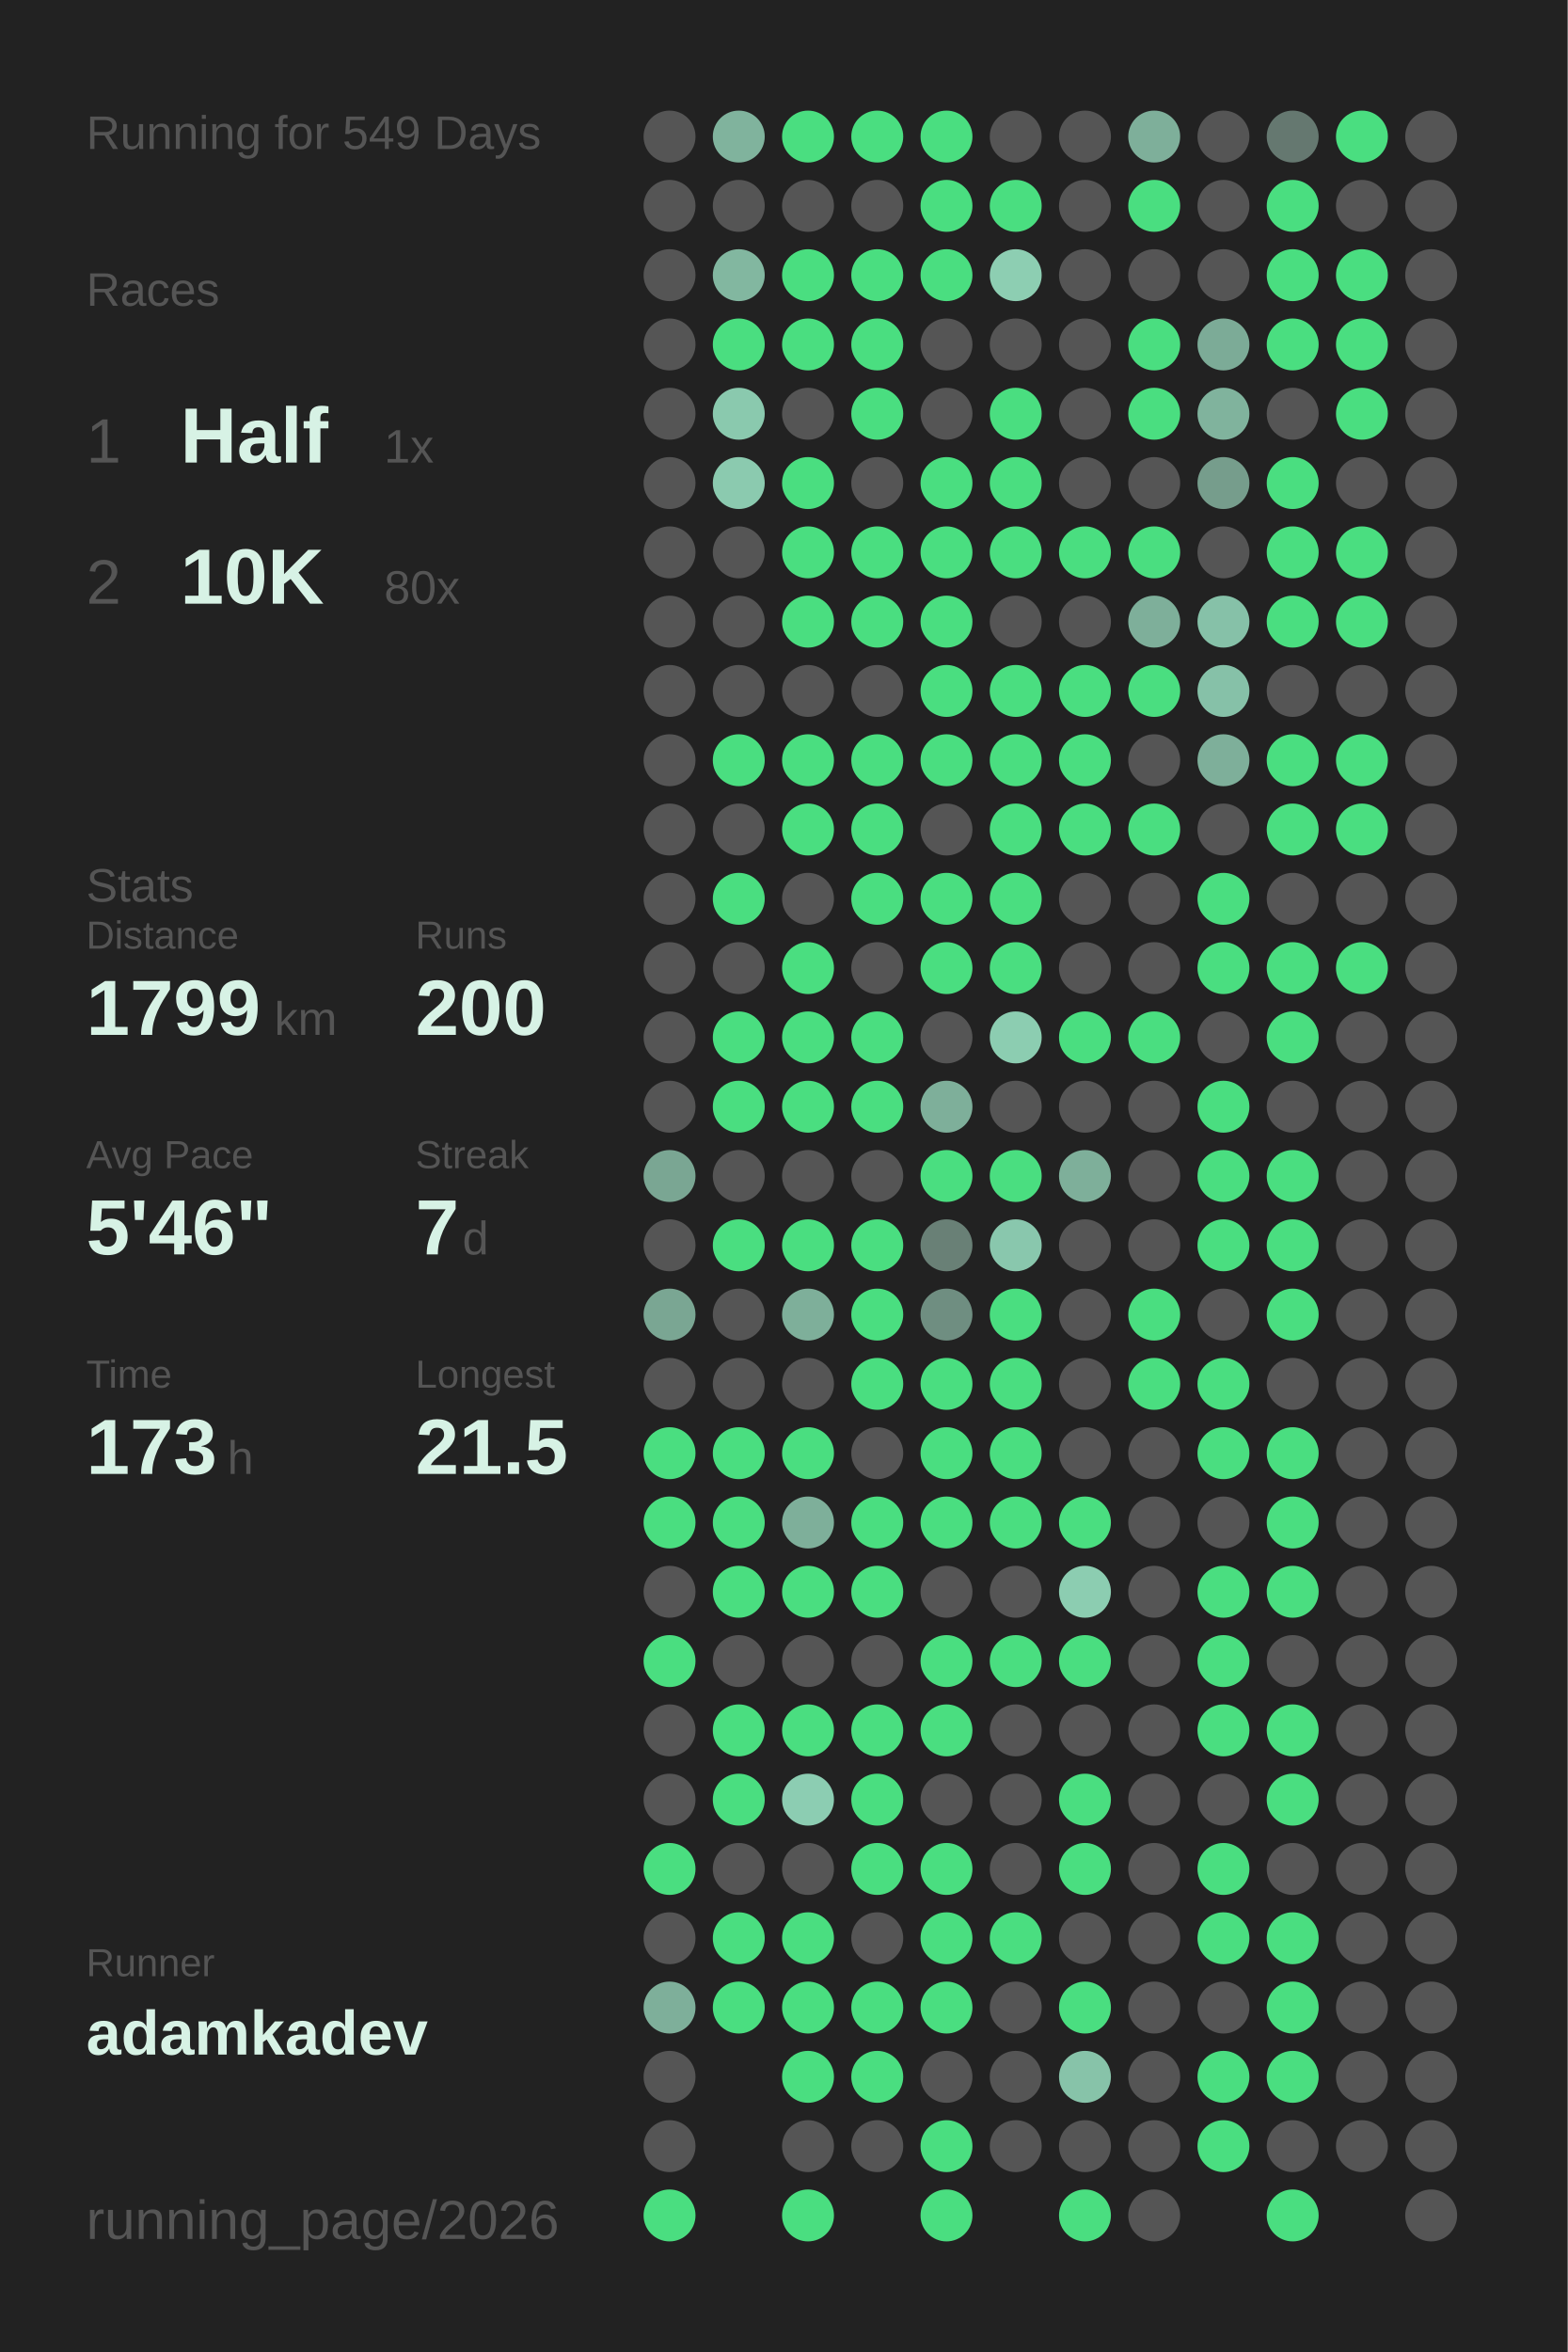
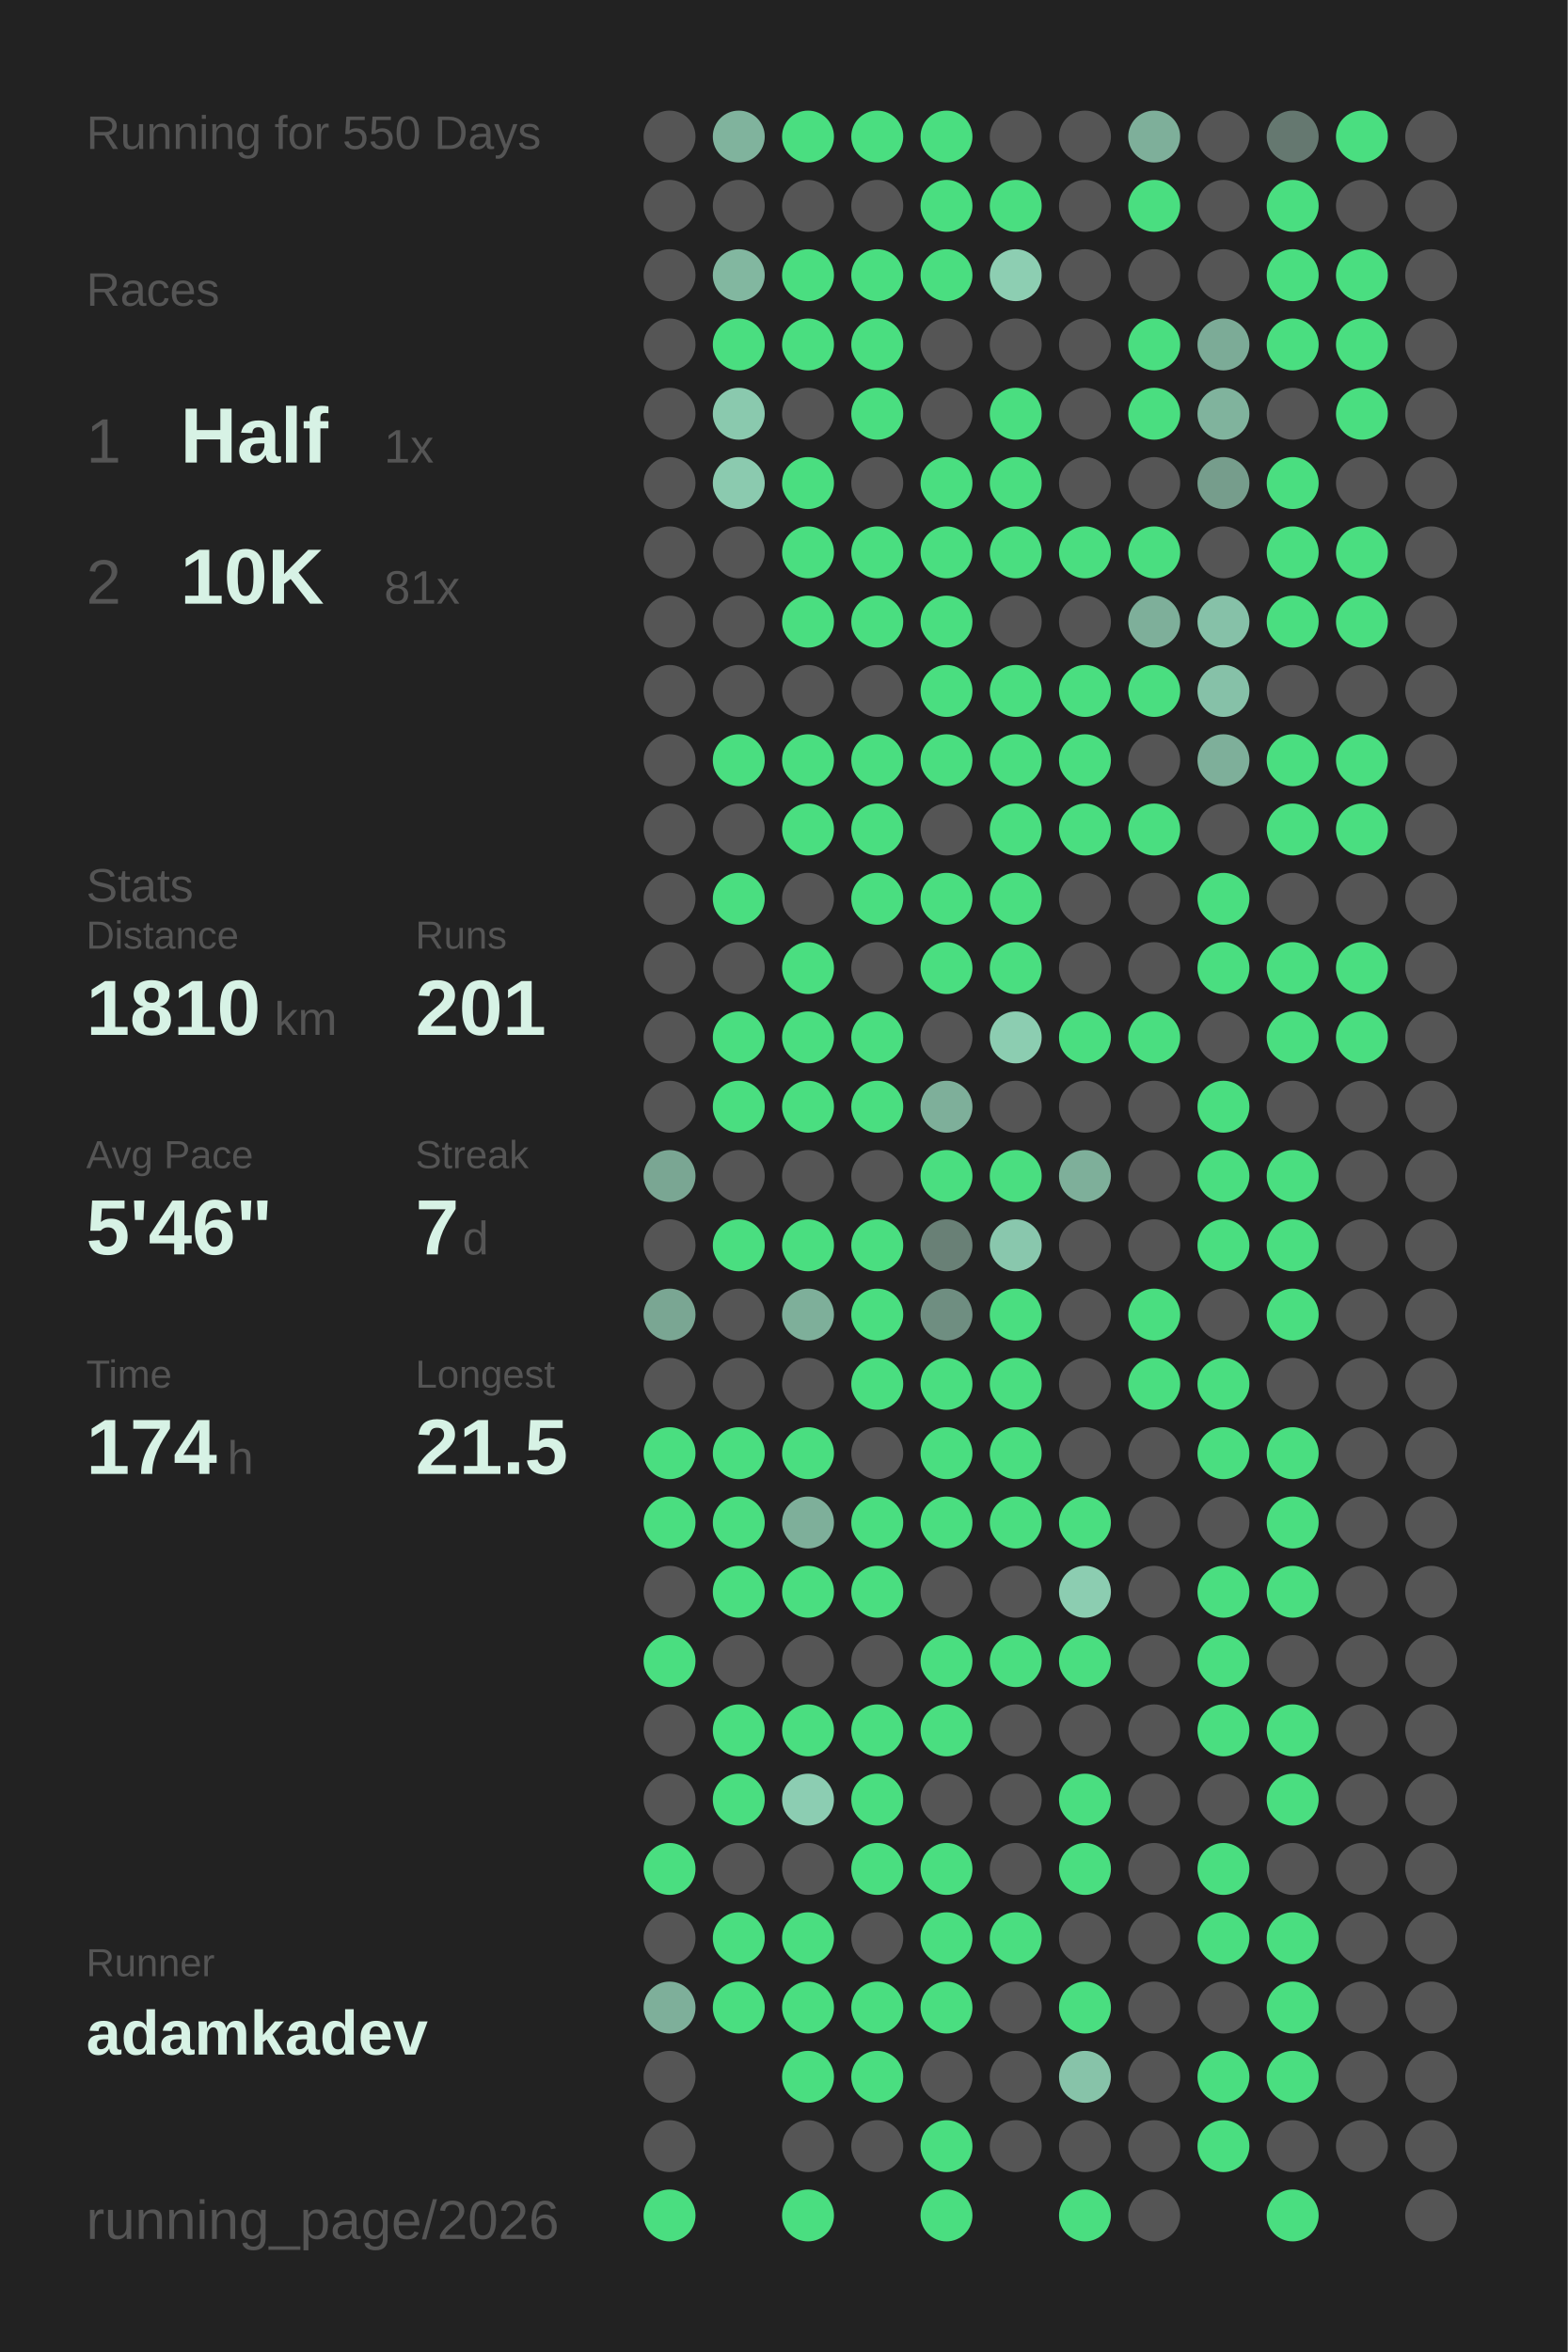
<svg xmlns="http://www.w3.org/2000/svg" baseProfile="full" height="300mm" version="1.1" viewBox="0,0,200,300" width="200mm">
  <defs />
  <rect fill="#222222" height="300" width="200" x="0" y="0" />
-   <text fill="#555555" style="font-size:6px; font-family:Arial;" x="11" y="19">Running for 549 Days</text>
+   <text fill="#555555" style="font-size:6px; font-family:Arial;" x="11" y="19">Running for 550 Days</text>
  <text fill="#555555" style="font-size:6px; font-family:Arial;" x="11" y="39">Races</text>
  <text fill="#555555" style="font-size:8px; font-family:Arial;" x="11" y="59">1</text>
  <text fill="#D7F2E5" style="font-size:10px; font-family:Arial; font-weight:bold;" x="23" y="59">Half</text>
  <text fill="#555555" style="font-size:6px; font-family:Arial;" x="49" y="59">1x</text>
  <text fill="#555555" style="font-size:8px; font-family:Arial;" x="11" y="77">2</text>
  <text fill="#D7F2E5" style="font-size:10px; font-family:Arial; font-weight:bold;" x="23" y="77">10K</text>
-   <text fill="#555555" style="font-size:6px; font-family:Arial;" x="49" y="77">80x</text>
+   <text fill="#555555" style="font-size:6px; font-family:Arial;" x="49" y="77">81x</text>
  <text fill="#555555" style="font-size:6px; font-family:Arial;" x="11" y="115">Stats</text>
  <text fill="#555555" style="font-size:5px; font-family:Arial;" x="11" y="121">Distance</text>
-   <text fill="#D7F2E5" style="font-size:10px; font-family:Arial; font-weight:bold;" x="11" y="132">1799</text>
+   <text fill="#D7F2E5" style="font-size:10px; font-family:Arial; font-weight:bold;" x="11" y="132">1810</text>
  <text fill="#555555" style="font-size:6px; font-family:Arial;" x="35" y="132">km</text>
  <text fill="#555555" style="font-size:5px; font-family:Arial;" x="53" y="121">Runs</text>
-   <text fill="#D7F2E5" style="font-size:10px; font-family:Arial; font-weight:bold;" x="53" y="132">200</text>
+   <text fill="#D7F2E5" style="font-size:10px; font-family:Arial; font-weight:bold;" x="53" y="132">201</text>
  <text fill="#555555" style="font-size:5px; font-family:Arial;" x="11" y="149">Avg Pace</text>
  <text fill="#D7F2E5" style="font-size:10px; font-family:Arial; font-weight:bold;" x="11" y="160">5'46"</text>
  <text fill="#555555" style="font-size:5px; font-family:Arial;" x="53" y="149">Streak</text>
  <text fill="#D7F2E5" style="font-size:10px; font-family:Arial; font-weight:bold;" x="53" y="160">7</text>
  <text fill="#555555" style="font-size:6px; font-family:Arial;" x="59" y="160">d</text>
  <text fill="#555555" style="font-size:5px; font-family:Arial;" x="11" y="177">Time</text>
-   <text fill="#D7F2E5" style="font-size:10px; font-family:Arial; font-weight:bold;" x="11" y="188">173</text>
+   <text fill="#D7F2E5" style="font-size:10px; font-family:Arial; font-weight:bold;" x="11" y="188">174</text>
  <text fill="#555555" style="font-size:6px; font-family:Arial;" x="29" y="188">h</text>
  <text fill="#555555" style="font-size:5px; font-family:Arial;" x="53" y="177">Longest</text>
  <text fill="#D7F2E5" style="font-size:10px; font-family:Arial; font-weight:bold;" x="53" y="188">21.5</text>
  <text fill="#555555" style="font-size:5px; font-family:Arial;" x="11" y="252.065">Runner</text>
  <text fill="#D7F2E5" style="font-size:8px; font-family:Arial; font-weight:bold;" x="11" y="262.065">adamkadev</text>
  <text fill="#555555" style="font-size:7px; font-family:Arial;" x="11" y="285.581">running_page/2026</text>
  <circle cx="85.417" cy="17.419" fill="#555555" r="3.312" />
  <circle cx="85.417" cy="26.258" fill="#555555" r="3.312" />
  <circle cx="85.417" cy="35.097" fill="#555555" r="3.312" />
  <circle cx="85.417" cy="43.935" fill="#555555" r="3.312" />
  <circle cx="85.417" cy="52.774" fill="#555555" r="3.312" />
  <circle cx="85.417" cy="61.613" fill="#555555" r="3.312" />
  <circle cx="85.417" cy="70.452" fill="#555555" r="3.312" />
  <circle cx="85.417" cy="79.29" fill="#555555" r="3.312" />
  <circle cx="85.417" cy="88.129" fill="#555555" r="3.312" />
  <circle cx="85.417" cy="96.968" fill="#555555" r="3.312" />
  <circle cx="85.417" cy="105.806" fill="#555555" r="3.312" />
  <circle cx="85.417" cy="114.645" fill="#555555" r="3.312" />
  <circle cx="85.417" cy="123.484" fill="#555555" r="3.312" />
  <circle cx="85.417" cy="132.323" fill="#555555" r="3.312" />
  <circle cx="85.417" cy="141.161" fill="#555555" r="3.312" />
  <circle cx="85.417" cy="150" fill="#7aa693" r="3.312" />
  <circle cx="85.417" cy="158.839" fill="#555555" r="3.312" />
  <circle cx="85.417" cy="167.677" fill="#7aa693" r="3.312" />
  <circle cx="85.417" cy="176.516" fill="#555555" r="3.312" />
  <circle cx="85.417" cy="185.355" fill="#4ADE80" r="3.312" />
  <circle cx="85.417" cy="194.194" fill="#4ADE80" r="3.312" />
  <circle cx="85.417" cy="203.032" fill="#555555" r="3.312" />
  <circle cx="85.417" cy="211.871" fill="#4ADE80" r="3.312" />
  <circle cx="85.417" cy="220.71" fill="#555555" r="3.312" />
  <circle cx="85.417" cy="229.548" fill="#555555" r="3.312" />
  <circle cx="85.417" cy="238.387" fill="#4ADE80" r="3.312" />
  <circle cx="85.417" cy="247.226" fill="#555555" r="3.312" />
  <circle cx="85.417" cy="256.065" fill="#7eaf9a" r="3.312" />
  <circle cx="85.417" cy="264.903" fill="#555555" r="3.312" />
  <circle cx="85.417" cy="273.742" fill="#555555" r="3.312" />
  <circle cx="85.417" cy="282.581" fill="#4ADE80" r="3.312" />
  <circle cx="94.25" cy="17.419" fill="#80b39d" r="3.312" />
  <circle cx="94.25" cy="26.258" fill="#555555" r="3.312" />
  <circle cx="94.25" cy="35.097" fill="#82b7a0" r="3.312" />
  <circle cx="94.25" cy="43.935" fill="#4ADE80" r="3.312" />
  <circle cx="94.25" cy="52.774" fill="#8ac9ae" r="3.312" />
  <circle cx="94.25" cy="61.613" fill="#8bcaaf" r="3.312" />
  <circle cx="94.25" cy="70.452" fill="#555555" r="3.312" />
  <circle cx="94.25" cy="79.29" fill="#555555" r="3.312" />
  <circle cx="94.25" cy="88.129" fill="#555555" r="3.312" />
  <circle cx="94.25" cy="96.968" fill="#4ADE80" r="3.312" />
  <circle cx="94.25" cy="105.806" fill="#555555" r="3.312" />
  <circle cx="94.25" cy="114.645" fill="#4ADE80" r="3.312" />
  <circle cx="94.25" cy="123.484" fill="#555555" r="3.312" />
  <circle cx="94.25" cy="132.323" fill="#4ADE80" r="3.312" />
  <circle cx="94.25" cy="141.161" fill="#4ADE80" r="3.312" />
  <circle cx="94.25" cy="150" fill="#555555" r="3.312" />
  <circle cx="94.25" cy="158.839" fill="#4ADE80" r="3.312" />
  <circle cx="94.25" cy="167.677" fill="#555555" r="3.312" />
  <circle cx="94.25" cy="176.516" fill="#555555" r="3.312" />
  <circle cx="94.25" cy="185.355" fill="#4ADE80" r="3.312" />
  <circle cx="94.25" cy="194.194" fill="#4ADE80" r="3.312" />
  <circle cx="94.25" cy="203.032" fill="#4ADE80" r="3.312" />
  <circle cx="94.25" cy="211.871" fill="#555555" r="3.312" />
  <circle cx="94.25" cy="220.71" fill="#4ADE80" r="3.312" />
  <circle cx="94.25" cy="229.548" fill="#4ADE80" r="3.312" />
  <circle cx="94.25" cy="238.387" fill="#555555" r="3.312" />
  <circle cx="94.25" cy="247.226" fill="#4ADE80" r="3.312" />
  <circle cx="94.25" cy="256.065" fill="#4ADE80" r="3.312" />
  <circle cx="103.083" cy="17.419" fill="#4ADE80" r="3.312" />
  <circle cx="103.083" cy="26.258" fill="#555555" r="3.312" />
  <circle cx="103.083" cy="35.097" fill="#4ADE80" r="3.312" />
  <circle cx="103.083" cy="43.935" fill="#4ADE80" r="3.312" />
  <circle cx="103.083" cy="52.774" fill="#555555" r="3.312" />
  <circle cx="103.083" cy="61.613" fill="#4ADE80" r="3.312" />
  <circle cx="103.083" cy="70.452" fill="#4ADE80" r="3.312" />
  <circle cx="103.083" cy="79.29" fill="#4ADE80" r="3.312" />
  <circle cx="103.083" cy="88.129" fill="#555555" r="3.312" />
  <circle cx="103.083" cy="96.968" fill="#4ADE80" r="3.312" />
  <circle cx="103.083" cy="105.806" fill="#4ADE80" r="3.312" />
  <circle cx="103.083" cy="114.645" fill="#555555" r="3.312" />
  <circle cx="103.083" cy="123.484" fill="#4ADE80" r="3.312" />
  <circle cx="103.083" cy="132.323" fill="#4ADE80" r="3.312" />
  <circle cx="103.083" cy="141.161" fill="#4ADE80" r="3.312" />
  <circle cx="103.083" cy="150" fill="#555555" r="3.312" />
  <circle cx="103.083" cy="158.839" fill="#4ADE80" r="3.312" />
  <circle cx="103.083" cy="167.677" fill="#7eaf9a" r="3.312" />
  <circle cx="103.083" cy="176.516" fill="#555555" r="3.312" />
  <circle cx="103.083" cy="185.355" fill="#4ADE80" r="3.312" />
  <circle cx="103.083" cy="194.194" fill="#7eaf9a" r="3.312" />
  <circle cx="103.083" cy="203.032" fill="#4ADE80" r="3.312" />
  <circle cx="103.083" cy="211.871" fill="#555555" r="3.312" />
  <circle cx="103.083" cy="220.71" fill="#4ADE80" r="3.312" />
  <circle cx="103.083" cy="229.548" fill="#8ccdb2" r="3.312" />
  <circle cx="103.083" cy="238.387" fill="#555555" r="3.312" />
  <circle cx="103.083" cy="247.226" fill="#4ADE80" r="3.312" />
  <circle cx="103.083" cy="256.065" fill="#4ADE80" r="3.312" />
  <circle cx="103.083" cy="264.903" fill="#4ADE80" r="3.312" />
  <circle cx="103.083" cy="273.742" fill="#555555" r="3.312" />
  <circle cx="103.083" cy="282.581" fill="#4ADE80" r="3.312" />
  <circle cx="111.917" cy="17.419" fill="#4ADE80" r="3.312" />
  <circle cx="111.917" cy="26.258" fill="#555555" r="3.312" />
  <circle cx="111.917" cy="35.097" fill="#4ADE80" r="3.312" />
  <circle cx="111.917" cy="43.935" fill="#4ADE80" r="3.312" />
  <circle cx="111.917" cy="52.774" fill="#4ADE80" r="3.312" />
  <circle cx="111.917" cy="61.613" fill="#555555" r="3.312" />
  <circle cx="111.917" cy="70.452" fill="#4ADE80" r="3.312" />
  <circle cx="111.917" cy="79.29" fill="#4ADE80" r="3.312" />
  <circle cx="111.917" cy="88.129" fill="#555555" r="3.312" />
  <circle cx="111.917" cy="96.968" fill="#4ADE80" r="3.312" />
  <circle cx="111.917" cy="105.806" fill="#4ADE80" r="3.312" />
  <circle cx="111.917" cy="114.645" fill="#4ADE80" r="3.312" />
  <circle cx="111.917" cy="123.484" fill="#555555" r="3.312" />
  <circle cx="111.917" cy="132.323" fill="#4ADE80" r="3.312" />
  <circle cx="111.917" cy="141.161" fill="#4ADE80" r="3.312" />
  <circle cx="111.917" cy="150" fill="#555555" r="3.312" />
  <circle cx="111.917" cy="158.839" fill="#4ADE80" r="3.312" />
  <circle cx="111.917" cy="167.677" fill="#4ADE80" r="3.312" />
  <circle cx="111.917" cy="176.516" fill="#4ADE80" r="3.312" />
  <circle cx="111.917" cy="185.355" fill="#555555" r="3.312" />
  <circle cx="111.917" cy="194.194" fill="#4ADE80" r="3.312" />
  <circle cx="111.917" cy="203.032" fill="#4ADE80" r="3.312" />
  <circle cx="111.917" cy="211.871" fill="#555555" r="3.312" />
  <circle cx="111.917" cy="220.71" fill="#4ADE80" r="3.312" />
  <circle cx="111.917" cy="229.548" fill="#4ADE80" r="3.312" />
  <circle cx="111.917" cy="238.387" fill="#4ADE80" r="3.312" />
  <circle cx="111.917" cy="247.226" fill="#555555" r="3.312" />
  <circle cx="111.917" cy="256.065" fill="#4ADE80" r="3.312" />
  <circle cx="111.917" cy="264.903" fill="#4ADE80" r="3.312" />
  <circle cx="111.917" cy="273.742" fill="#555555" r="3.312" />
  <circle cx="120.75" cy="17.419" fill="#4ADE80" r="3.312" />
  <circle cx="120.75" cy="26.258" fill="#4ADE80" r="3.312" />
  <circle cx="120.75" cy="35.097" fill="#4ADE80" r="3.312" />
  <circle cx="120.75" cy="43.935" fill="#555555" r="3.312" />
  <circle cx="120.75" cy="52.774" fill="#555555" r="3.312" />
  <circle cx="120.75" cy="61.613" fill="#4ADE80" r="3.312" />
  <circle cx="120.75" cy="70.452" fill="#4ADE80" r="3.312" />
  <circle cx="120.75" cy="79.29" fill="#4ADE80" r="3.312" />
  <circle cx="120.75" cy="88.129" fill="#4ADE80" r="3.312" />
  <circle cx="120.75" cy="96.968" fill="#4ADE80" r="3.312" />
  <circle cx="120.75" cy="105.806" fill="#555555" r="3.312" />
  <circle cx="120.75" cy="114.645" fill="#4ADE80" r="3.312" />
  <circle cx="120.75" cy="123.484" fill="#4ADE80" r="3.312" />
  <circle cx="120.75" cy="132.323" fill="#555555" r="3.312" />
  <circle cx="120.75" cy="141.161" fill="#7eaf9a" r="3.312" />
  <circle cx="120.75" cy="150" fill="#4ADE80" r="3.312" />
  <circle cx="120.75" cy="158.839" fill="#698076" r="3.312" />
  <circle cx="120.75" cy="167.677" fill="#6f8e81" r="3.312" />
  <circle cx="120.75" cy="176.516" fill="#4ADE80" r="3.312" />
  <circle cx="120.75" cy="185.355" fill="#4ADE80" r="3.312" />
  <circle cx="120.75" cy="194.194" fill="#4ADE80" r="3.312" />
  <circle cx="120.75" cy="203.032" fill="#555555" r="3.312" />
  <circle cx="120.75" cy="211.871" fill="#4ADE80" r="3.312" />
  <circle cx="120.75" cy="220.71" fill="#4ADE80" r="3.312" />
  <circle cx="120.75" cy="229.548" fill="#555555" r="3.312" />
  <circle cx="120.75" cy="238.387" fill="#4ADE80" r="3.312" />
  <circle cx="120.75" cy="247.226" fill="#4ADE80" r="3.312" />
  <circle cx="120.75" cy="256.065" fill="#4ADE80" r="3.312" />
  <circle cx="120.75" cy="264.903" fill="#555555" r="3.312" />
  <circle cx="120.75" cy="273.742" fill="#4ADE80" r="3.312" />
  <circle cx="120.75" cy="282.581" fill="#4ADE80" r="3.312" />
  <circle cx="129.583" cy="17.419" fill="#555555" r="3.312" />
  <circle cx="129.583" cy="26.258" fill="#4ADE80" r="3.312" />
  <circle cx="129.583" cy="35.097" fill="#8dceb2" r="3.312" />
  <circle cx="129.583" cy="43.935" fill="#555555" r="3.312" />
  <circle cx="129.583" cy="52.774" fill="#4ADE80" r="3.312" />
  <circle cx="129.583" cy="61.613" fill="#4ADE80" r="3.312" />
  <circle cx="129.583" cy="70.452" fill="#4ADE80" r="3.312" />
  <circle cx="129.583" cy="79.29" fill="#555555" r="3.312" />
  <circle cx="129.583" cy="88.129" fill="#4ADE80" r="3.312" />
  <circle cx="129.583" cy="96.968" fill="#4ADE80" r="3.312" />
  <circle cx="129.583" cy="105.806" fill="#4ADE80" r="3.312" />
  <circle cx="129.583" cy="114.645" fill="#4ADE80" r="3.312" />
  <circle cx="129.583" cy="123.484" fill="#4ADE80" r="3.312" />
  <circle cx="129.583" cy="132.323" fill="#8ccdb1" r="3.312" />
  <circle cx="129.583" cy="141.161" fill="#555555" r="3.312" />
  <circle cx="129.583" cy="150" fill="#4ADE80" r="3.312" />
  <circle cx="129.583" cy="158.839" fill="#89c7ad" r="3.312" />
  <circle cx="129.583" cy="167.677" fill="#4ADE80" r="3.312" />
  <circle cx="129.583" cy="176.516" fill="#4ADE80" r="3.312" />
  <circle cx="129.583" cy="185.355" fill="#4ADE80" r="3.312" />
  <circle cx="129.583" cy="194.194" fill="#4ADE80" r="3.312" />
  <circle cx="129.583" cy="203.032" fill="#555555" r="3.312" />
  <circle cx="129.583" cy="211.871" fill="#4ADE80" r="3.312" />
  <circle cx="129.583" cy="220.71" fill="#555555" r="3.312" />
  <circle cx="129.583" cy="229.548" fill="#555555" r="3.312" />
  <circle cx="129.583" cy="238.387" fill="#555555" r="3.312" />
  <circle cx="129.583" cy="247.226" fill="#4ADE80" r="3.312" />
  <circle cx="129.583" cy="256.065" fill="#555555" r="3.312" />
  <circle cx="129.583" cy="264.903" fill="#555555" r="3.312" />
  <circle cx="129.583" cy="273.742" fill="#555555" r="3.312" />
  <circle cx="138.417" cy="17.419" fill="#555555" r="3.312" />
  <circle cx="138.417" cy="26.258" fill="#555555" r="3.312" />
  <circle cx="138.417" cy="35.097" fill="#555555" r="3.312" />
  <circle cx="138.417" cy="43.935" fill="#555555" r="3.312" />
  <circle cx="138.417" cy="52.774" fill="#555555" r="3.312" />
  <circle cx="138.417" cy="61.613" fill="#555555" r="3.312" />
  <circle cx="138.417" cy="70.452" fill="#4ADE80" r="3.312" />
  <circle cx="138.417" cy="79.29" fill="#555555" r="3.312" />
  <circle cx="138.417" cy="88.129" fill="#4ADE80" r="3.312" />
  <circle cx="138.417" cy="96.968" fill="#4ADE80" r="3.312" />
  <circle cx="138.417" cy="105.806" fill="#4ADE80" r="3.312" />
  <circle cx="138.417" cy="114.645" fill="#555555" r="3.312" />
  <circle cx="138.417" cy="123.484" fill="#555555" r="3.312" />
  <circle cx="138.417" cy="132.323" fill="#4ADE80" r="3.312" />
  <circle cx="138.417" cy="141.161" fill="#555555" r="3.312" />
  <circle cx="138.417" cy="150" fill="#7eaf9a" r="3.312" />
  <circle cx="138.417" cy="158.839" fill="#555555" r="3.312" />
  <circle cx="138.417" cy="167.677" fill="#555555" r="3.312" />
  <circle cx="138.417" cy="176.516" fill="#555555" r="3.312" />
  <circle cx="138.417" cy="185.355" fill="#555555" r="3.312" />
  <circle cx="138.417" cy="194.194" fill="#4ADE80" r="3.312" />
  <circle cx="138.417" cy="203.032" fill="#8ccdb1" r="3.312" />
  <circle cx="138.417" cy="211.871" fill="#4ADE80" r="3.312" />
  <circle cx="138.417" cy="220.71" fill="#555555" r="3.312" />
  <circle cx="138.417" cy="229.548" fill="#4ADE80" r="3.312" />
  <circle cx="138.417" cy="238.387" fill="#4ADE80" r="3.312" />
  <circle cx="138.417" cy="247.226" fill="#555555" r="3.312" />
  <circle cx="138.417" cy="256.065" fill="#4ADE80" r="3.312" />
  <circle cx="138.417" cy="264.903" fill="#87c3a9" r="3.312" />
  <circle cx="138.417" cy="273.742" fill="#555555" r="3.312" />
  <circle cx="138.417" cy="282.581" fill="#4ADE80" r="3.312" />
  <circle cx="147.25" cy="17.419" fill="#7eaf9a" r="3.312" />
  <circle cx="147.25" cy="26.258" fill="#4ADE80" r="3.312" />
  <circle cx="147.25" cy="35.097" fill="#555555" r="3.312" />
  <circle cx="147.25" cy="43.935" fill="#4ADE80" r="3.312" />
  <circle cx="147.25" cy="52.774" fill="#4ADE80" r="3.312" />
  <circle cx="147.25" cy="61.613" fill="#555555" r="3.312" />
  <circle cx="147.25" cy="70.452" fill="#4ADE80" r="3.312" />
  <circle cx="147.25" cy="79.29" fill="#7eaf9a" r="3.312" />
  <circle cx="147.25" cy="88.129" fill="#4ADE80" r="3.312" />
  <circle cx="147.25" cy="96.968" fill="#555555" r="3.312" />
  <circle cx="147.25" cy="105.806" fill="#4ADE80" r="3.312" />
  <circle cx="147.25" cy="114.645" fill="#555555" r="3.312" />
  <circle cx="147.25" cy="123.484" fill="#555555" r="3.312" />
  <circle cx="147.25" cy="132.323" fill="#4ADE80" r="3.312" />
  <circle cx="147.25" cy="141.161" fill="#555555" r="3.312" />
  <circle cx="147.25" cy="150" fill="#555555" r="3.312" />
  <circle cx="147.25" cy="158.839" fill="#555555" r="3.312" />
  <circle cx="147.25" cy="167.677" fill="#4ADE80" r="3.312" />
  <circle cx="147.25" cy="176.516" fill="#4ADE80" r="3.312" />
  <circle cx="147.25" cy="185.355" fill="#555555" r="3.312" />
  <circle cx="147.25" cy="194.194" fill="#555555" r="3.312" />
  <circle cx="147.25" cy="203.032" fill="#555555" r="3.312" />
  <circle cx="147.25" cy="211.871" fill="#555555" r="3.312" />
  <circle cx="147.25" cy="220.71" fill="#555555" r="3.312" />
  <circle cx="147.25" cy="229.548" fill="#555555" r="3.312" />
  <circle cx="147.25" cy="238.387" fill="#555555" r="3.312" />
  <circle cx="147.25" cy="247.226" fill="#555555" r="3.312" />
  <circle cx="147.25" cy="256.065" fill="#555555" r="3.312" />
  <circle cx="147.25" cy="264.903" fill="#555555" r="3.312" />
  <circle cx="147.25" cy="273.742" fill="#555555" r="3.312" />
  <circle cx="147.25" cy="282.581" fill="#555555" r="3.312" />
  <circle cx="156.083" cy="17.419" fill="#555555" r="3.312" />
  <circle cx="156.083" cy="26.258" fill="#555555" r="3.312" />
  <circle cx="156.083" cy="35.097" fill="#555555" r="3.312" />
  <circle cx="156.083" cy="43.935" fill="#7cab97" r="3.312" />
  <circle cx="156.083" cy="52.774" fill="#80b39d" r="3.312" />
  <circle cx="156.083" cy="61.613" fill="#769d8c" r="3.312" />
  <circle cx="156.083" cy="70.452" fill="#555555" r="3.312" />
  <circle cx="156.083" cy="79.29" fill="#86c1a8" r="3.312" />
  <circle cx="156.083" cy="88.129" fill="#86c1a8" r="3.312" />
  <circle cx="156.083" cy="96.968" fill="#7eaf9a" r="3.312" />
  <circle cx="156.083" cy="105.806" fill="#555555" r="3.312" />
  <circle cx="156.083" cy="114.645" fill="#4ADE80" r="3.312" />
  <circle cx="156.083" cy="123.484" fill="#4ADE80" r="3.312" />
  <circle cx="156.083" cy="132.323" fill="#555555" r="3.312" />
  <circle cx="156.083" cy="141.161" fill="#4ADE80" r="3.312" />
  <circle cx="156.083" cy="150" fill="#4ADE80" r="3.312" />
  <circle cx="156.083" cy="158.839" fill="#4ADE80" r="3.312" />
  <circle cx="156.083" cy="167.677" fill="#555555" r="3.312" />
  <circle cx="156.083" cy="176.516" fill="#4ADE80" r="3.312" />
  <circle cx="156.083" cy="185.355" fill="#4ADE80" r="3.312" />
  <circle cx="156.083" cy="194.194" fill="#555555" r="3.312" />
  <circle cx="156.083" cy="203.032" fill="#4ADE80" r="3.312" />
  <circle cx="156.083" cy="211.871" fill="#4ADE80" r="3.312" />
  <circle cx="156.083" cy="220.71" fill="#4ADE80" r="3.312" />
  <circle cx="156.083" cy="229.548" fill="#555555" r="3.312" />
  <circle cx="156.083" cy="238.387" fill="#4ADE80" r="3.312" />
  <circle cx="156.083" cy="247.226" fill="#4ADE80" r="3.312" />
  <circle cx="156.083" cy="256.065" fill="#555555" r="3.312" />
  <circle cx="156.083" cy="264.903" fill="#4ADE80" r="3.312" />
  <circle cx="156.083" cy="273.742" fill="#4ADE80" r="3.312" />
  <circle cx="164.917" cy="17.419" fill="#657870" r="3.312" />
  <circle cx="164.917" cy="26.258" fill="#4ADE80" r="3.312" />
  <circle cx="164.917" cy="35.097" fill="#4ADE80" r="3.312" />
  <circle cx="164.917" cy="43.935" fill="#4ADE80" r="3.312" />
  <circle cx="164.917" cy="52.774" fill="#555555" r="3.312" />
  <circle cx="164.917" cy="61.613" fill="#4ADE80" r="3.312" />
  <circle cx="164.917" cy="70.452" fill="#4ADE80" r="3.312" />
  <circle cx="164.917" cy="79.29" fill="#4ADE80" r="3.312" />
  <circle cx="164.917" cy="88.129" fill="#555555" r="3.312" />
  <circle cx="164.917" cy="96.968" fill="#4ADE80" r="3.312" />
  <circle cx="164.917" cy="105.806" fill="#4ADE80" r="3.312" />
  <circle cx="164.917" cy="114.645" fill="#555555" r="3.312" />
  <circle cx="164.917" cy="123.484" fill="#4ADE80" r="3.312" />
  <circle cx="164.917" cy="132.323" fill="#4ADE80" r="3.312" />
  <circle cx="164.917" cy="141.161" fill="#555555" r="3.312" />
  <circle cx="164.917" cy="150" fill="#4ADE80" r="3.312" />
  <circle cx="164.917" cy="158.839" fill="#4ADE80" r="3.312" />
  <circle cx="164.917" cy="167.677" fill="#4ADE80" r="3.312" />
  <circle cx="164.917" cy="176.516" fill="#555555" r="3.312" />
  <circle cx="164.917" cy="185.355" fill="#4ADE80" r="3.312" />
  <circle cx="164.917" cy="194.194" fill="#4ADE80" r="3.312" />
  <circle cx="164.917" cy="203.032" fill="#4ADE80" r="3.312" />
  <circle cx="164.917" cy="211.871" fill="#555555" r="3.312" />
  <circle cx="164.917" cy="220.71" fill="#4ADE80" r="3.312" />
  <circle cx="164.917" cy="229.548" fill="#4ADE80" r="3.312" />
  <circle cx="164.917" cy="238.387" fill="#555555" r="3.312" />
  <circle cx="164.917" cy="247.226" fill="#4ADE80" r="3.312" />
  <circle cx="164.917" cy="256.065" fill="#4ADE80" r="3.312" />
  <circle cx="164.917" cy="264.903" fill="#4ADE80" r="3.312" />
  <circle cx="164.917" cy="273.742" fill="#555555" r="3.312" />
  <circle cx="164.917" cy="282.581" fill="#4ADE80" r="3.312" />
  <circle cx="173.75" cy="17.419" fill="#4ADE80" r="3.312" />
  <circle cx="173.75" cy="26.258" fill="#555555" r="3.312" />
  <circle cx="173.75" cy="35.097" fill="#4ADE80" r="3.312" />
  <circle cx="173.75" cy="43.935" fill="#4ADE80" r="3.312" />
  <circle cx="173.75" cy="52.774" fill="#4ADE80" r="3.312" />
  <circle cx="173.75" cy="61.613" fill="#555555" r="3.312" />
  <circle cx="173.75" cy="70.452" fill="#4ADE80" r="3.312" />
  <circle cx="173.75" cy="79.29" fill="#4ADE80" r="3.312" />
  <circle cx="173.75" cy="88.129" fill="#555555" r="3.312" />
  <circle cx="173.75" cy="96.968" fill="#4ADE80" r="3.312" />
  <circle cx="173.75" cy="105.806" fill="#4ADE80" r="3.312" />
  <circle cx="173.75" cy="114.645" fill="#555555" r="3.312" />
  <circle cx="173.75" cy="123.484" fill="#4ADE80" r="3.312" />
-   <circle cx="173.75" cy="132.323" fill="#555555" r="3.312" />
+   <circle cx="173.75" cy="132.323" fill="#4ADE80" r="3.312" />
  <circle cx="173.75" cy="141.161" fill="#555555" r="3.312" />
  <circle cx="173.75" cy="150" fill="#555555" r="3.312" />
  <circle cx="173.75" cy="158.839" fill="#555555" r="3.312" />
  <circle cx="173.75" cy="167.677" fill="#555555" r="3.312" />
  <circle cx="173.75" cy="176.516" fill="#555555" r="3.312" />
  <circle cx="173.75" cy="185.355" fill="#555555" r="3.312" />
  <circle cx="173.75" cy="194.194" fill="#555555" r="3.312" />
  <circle cx="173.75" cy="203.032" fill="#555555" r="3.312" />
  <circle cx="173.75" cy="211.871" fill="#555555" r="3.312" />
  <circle cx="173.75" cy="220.71" fill="#555555" r="3.312" />
  <circle cx="173.75" cy="229.548" fill="#555555" r="3.312" />
  <circle cx="173.75" cy="238.387" fill="#555555" r="3.312" />
  <circle cx="173.75" cy="247.226" fill="#555555" r="3.312" />
  <circle cx="173.75" cy="256.065" fill="#555555" r="3.312" />
  <circle cx="173.75" cy="264.903" fill="#555555" r="3.312" />
  <circle cx="173.75" cy="273.742" fill="#555555" r="3.312" />
  <circle cx="182.583" cy="17.419" fill="#555555" r="3.312" />
  <circle cx="182.583" cy="26.258" fill="#555555" r="3.312" />
  <circle cx="182.583" cy="35.097" fill="#555555" r="3.312" />
  <circle cx="182.583" cy="43.935" fill="#555555" r="3.312" />
  <circle cx="182.583" cy="52.774" fill="#555555" r="3.312" />
  <circle cx="182.583" cy="61.613" fill="#555555" r="3.312" />
  <circle cx="182.583" cy="70.452" fill="#555555" r="3.312" />
  <circle cx="182.583" cy="79.29" fill="#555555" r="3.312" />
  <circle cx="182.583" cy="88.129" fill="#555555" r="3.312" />
  <circle cx="182.583" cy="96.968" fill="#555555" r="3.312" />
  <circle cx="182.583" cy="105.806" fill="#555555" r="3.312" />
  <circle cx="182.583" cy="114.645" fill="#555555" r="3.312" />
  <circle cx="182.583" cy="123.484" fill="#555555" r="3.312" />
  <circle cx="182.583" cy="132.323" fill="#555555" r="3.312" />
  <circle cx="182.583" cy="141.161" fill="#555555" r="3.312" />
  <circle cx="182.583" cy="150" fill="#555555" r="3.312" />
  <circle cx="182.583" cy="158.839" fill="#555555" r="3.312" />
  <circle cx="182.583" cy="167.677" fill="#555555" r="3.312" />
  <circle cx="182.583" cy="176.516" fill="#555555" r="3.312" />
  <circle cx="182.583" cy="185.355" fill="#555555" r="3.312" />
  <circle cx="182.583" cy="194.194" fill="#555555" r="3.312" />
  <circle cx="182.583" cy="203.032" fill="#555555" r="3.312" />
  <circle cx="182.583" cy="211.871" fill="#555555" r="3.312" />
  <circle cx="182.583" cy="220.71" fill="#555555" r="3.312" />
  <circle cx="182.583" cy="229.548" fill="#555555" r="3.312" />
  <circle cx="182.583" cy="238.387" fill="#555555" r="3.312" />
  <circle cx="182.583" cy="247.226" fill="#555555" r="3.312" />
  <circle cx="182.583" cy="256.065" fill="#555555" r="3.312" />
  <circle cx="182.583" cy="264.903" fill="#555555" r="3.312" />
  <circle cx="182.583" cy="273.742" fill="#555555" r="3.312" />
  <circle cx="182.583" cy="282.581" fill="#555555" r="3.312" />
</svg>
